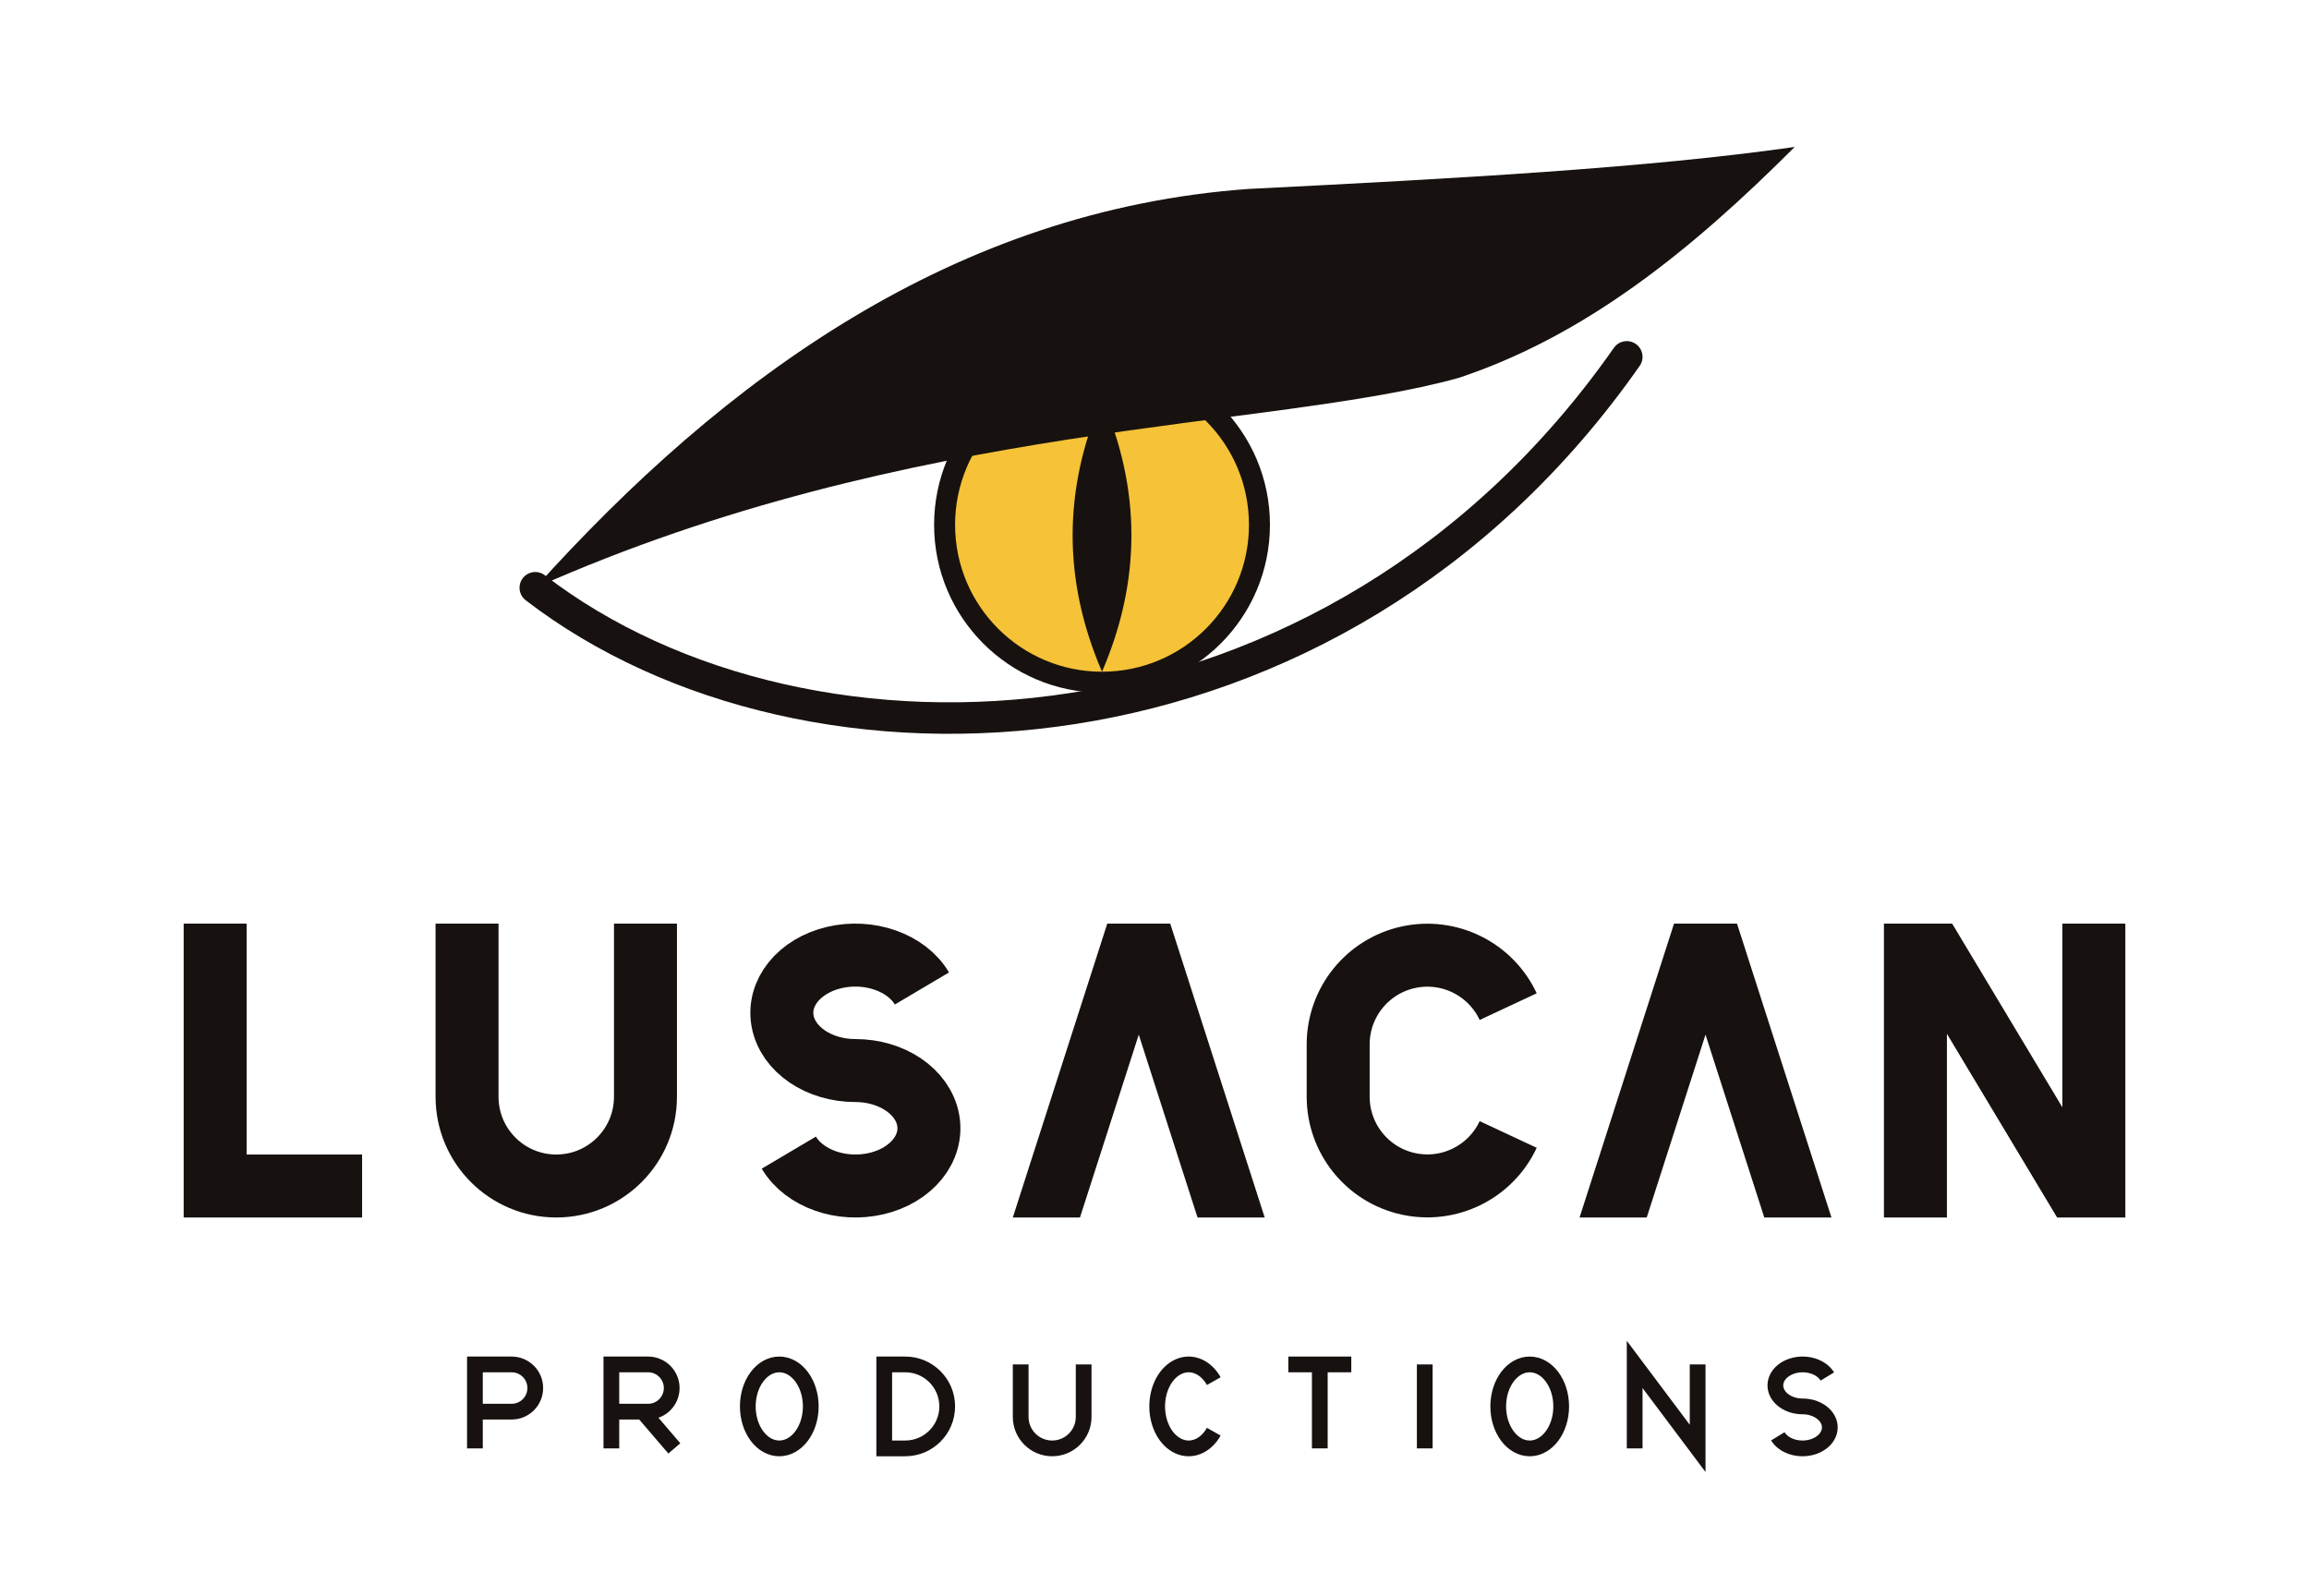
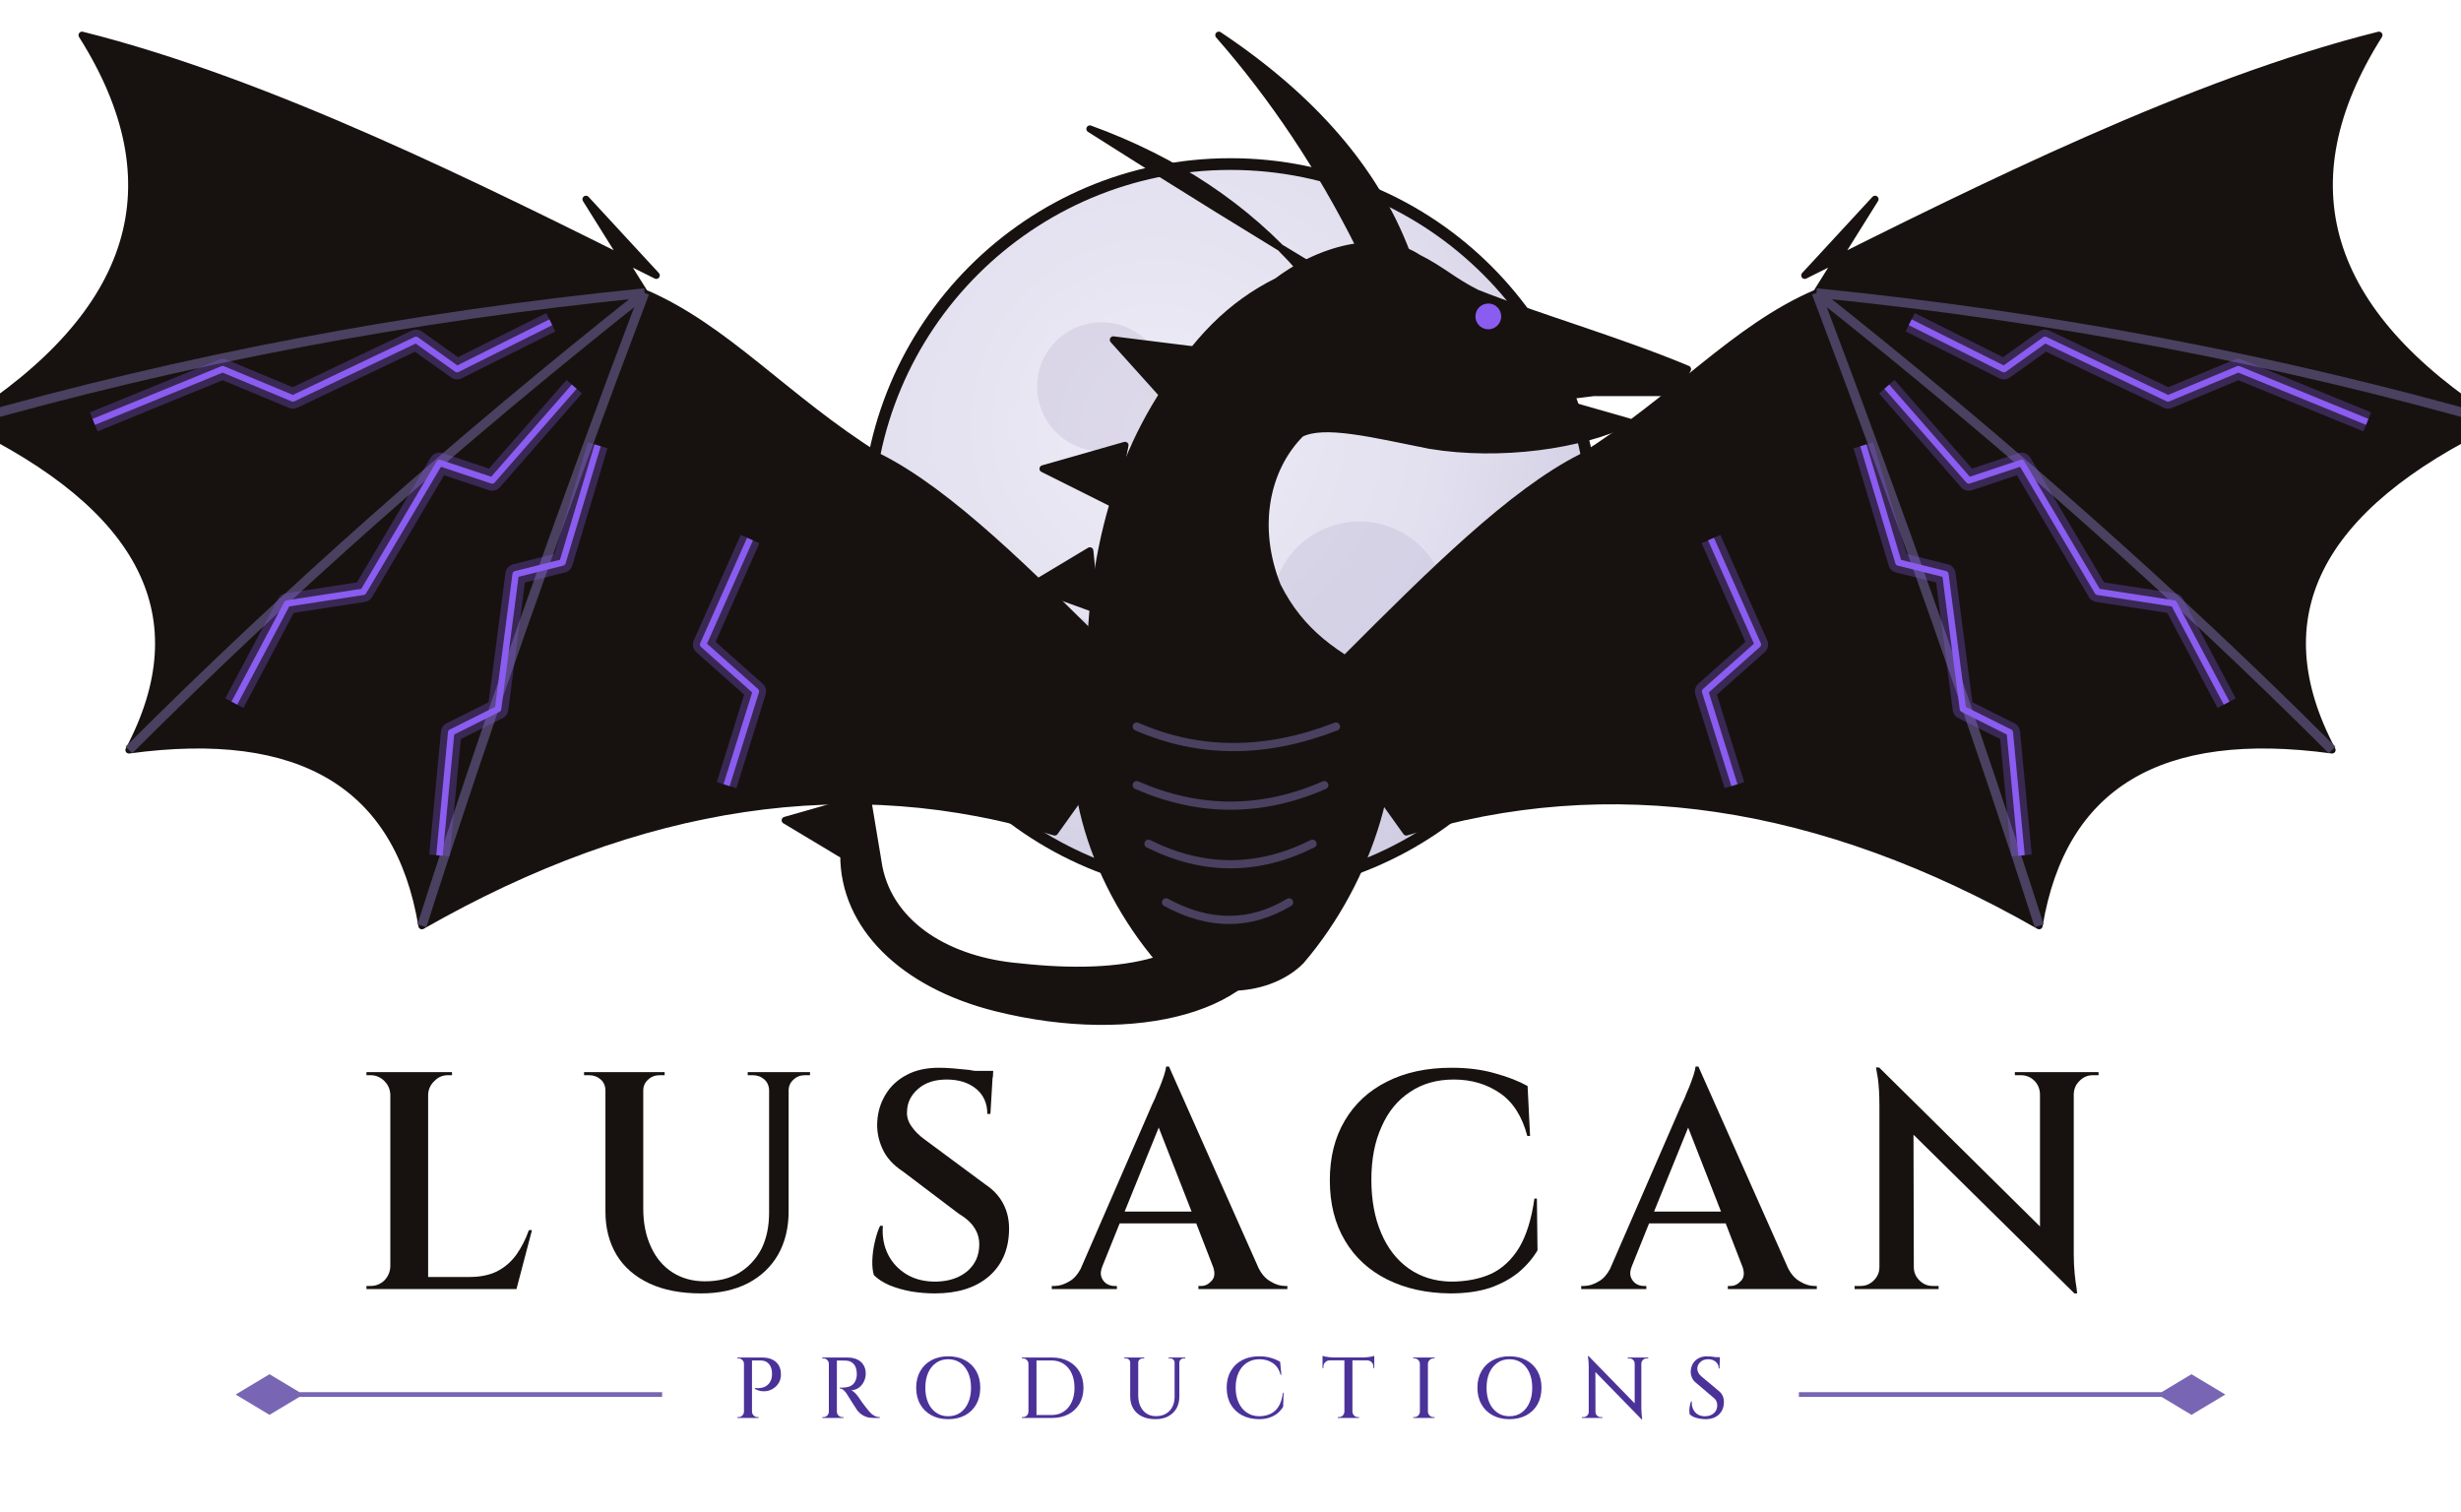
- <svg xmlns="http://www.w3.org/2000/svg" viewBox="0 0 220 152" role="img" aria-labelledby="t">
-   <g transform="translate(47 10)">
-     <circle cx="58" cy="40" r="15" fill="#f5c238" stroke="#17120f" stroke-width="2" />
-     <path d="M58 28Q63.6 41 58 54Q52.4 41 58 28Z" fill="#17120f" />
-     <path d="M4 46C22 26 44 10 72 8C92 7 110 6 124 4C114 14 104 22 92 26C74 31 40 30 4 46Z" fill="#17120f" />
-     <path d="M4 46C30 66 80 64 108 24" fill="none" stroke="#17120f" stroke-width="3" stroke-linecap="round" />
+ <svg xmlns="http://www.w3.org/2000/svg" viewBox="0 0 420 258" role="img" aria-labelledby="lusacan-t">
+   <defs>
+     <radialGradient id="lusacan-lua" cx=".4" cy=".36" r=".72">
+       <stop offset="0" stop-color="#eeecf6" />
+       <stop offset=".55" stop-color="#e2dfef" />
+       <stop offset="1" stop-color="#cdc9e0" />
+     </radialGradient>
+     <linearGradient id="lusacan-prata" x1="0" y1="0" x2="0" y2="1">
+       <stop offset="0" stop-color="#17120f" />
+       <stop offset="1" stop-color="#17120f" />
+     </linearGradient>
+   </defs>
+   <circle cx="210" cy="90" r="62" fill="url(#lusacan-lua)" stroke="#17120f" stroke-width="2" />
+   <g fill="#bdb8d4" opacity=".35">
+     <circle cx="188" cy="66" r="11" />
+     <circle cx="232" cy="104" r="15" />
+     <circle cx="182" cy="112" r="7" />
+     <circle cx="246" cy="70" r="6" />
+     <circle cx="205" cy="136" r="5" />
  </g>
-   <g transform="translate(17.5 88)">
-     <path transform="translate(0 0)" d="M0 0h6v22h11v6H0z" fill="#17120f" />
-     <path transform="translate(24 0)" d="M3 0V16.5A8.5 8.5 0 0 0 20 16.5V0" fill="none" stroke="#17120f" stroke-width="6" />
-     <path transform="translate(54 0)" d="M16.34 6.18A7 5.5 0 1 0 10 14A7 5.5 0 1 1 3.66 21.82" fill="none" stroke="#17120f" stroke-width="6" />
-     <path transform="translate(79 0)" d="M0 28L9 0h6l9 28h-6.4L12 10.58L6.4 28z" fill="#17120f" />
-     <path transform="translate(107 0)" d="M19.2 7.91A8.5 8.5 0 0 0 3 11.5V16.5A8.5 8.5 0 0 0 19.2 20.09" fill="none" stroke="#17120f" stroke-width="6" />
-     <path transform="translate(133 0)" d="M0 28L9 0h6l9 28h-6.4L12 10.58L6.4 28z" fill="#17120f" />
-     <path transform="translate(162 0)" d="M0 28V0h6.5L17 17.5V0h6v28h-6.5L6 10.5V28z" fill="#17120f" />
+   <g transform="translate(210 118)">
+     <path d="M8 40C6 54 -16 60 -40 54C-56 50 -66 40 -66 28L-60 30C-58 40 -48 46 -36 47C-18 49 -4 46 -2 36ZM-66 28L-76 22L-62 18L-60 30Z" fill="#17120f" stroke="#17120f" stroke-width="1.2" stroke-linejoin="round" />
+     <g transform="translate(-20 0)">
+       <path d="M0 -6C-14 -20 -28 -34 -40 -40C-56 -50 -66 -62 -80 -68L-90 -84L-78 -71C-108 -86 -144 -104 -176 -112Q-152 -74 -196 -46Q-150 -24 -168 10Q-124 4 -118 40Q-62 8 -10 24L0 10Z" fill="#17120f" stroke="#17120f" stroke-width="1.2" stroke-linejoin="round" />
+       <path d="M-80 -68Q-140 -62 -196 -46M-80 -68Q-128 -30 -168 10M-80 -68Q-102 -10 -118 40" fill="none" stroke="#4a4060" stroke-width="1.6" />
+       <path d="M-96 -63L-112 -55L-119 -60L-140 -50L-152 -55L-174 -46M-92 -52L-106 -36L-115 -39L-128 -17L-141 -15L-150 2M-88 -42L-94 -22L-102 -20L-105 3L-113 7L-115 28M-62 -26L-70 -8L-61 0L-66 16" fill="none" stroke="#8a5cf0" stroke-width="3.5" stroke-opacity=".3" stroke-linejoin="round" />
+       <path d="M-96 -63L-112 -55L-119 -60L-140 -50L-152 -55L-174 -46M-92 -52L-106 -36L-115 -39L-128 -17L-141 -15L-150 2M-88 -42L-94 -22L-102 -20L-105 3L-113 7L-115 28M-62 -26L-70 -8L-61 0L-66 16" fill="none" stroke="#8a5cf0" stroke-width="1.1" stroke-linejoin="round" />
+     </g>
+     <g transform="translate(20 0) scale(-1 1)">
+       <path d="M0 -6C-14 -20 -28 -34 -40 -40C-56 -50 -66 -62 -80 -68L-90 -84L-78 -71C-108 -86 -144 -104 -176 -112Q-152 -74 -196 -46Q-150 -24 -168 10Q-124 4 -118 40Q-62 8 -10 24L0 10Z" fill="#17120f" stroke="#17120f" stroke-width="1.2" stroke-linejoin="round" />
+       <path d="M-80 -68Q-140 -62 -196 -46M-80 -68Q-128 -30 -168 10M-80 -68Q-102 -10 -118 40" fill="none" stroke="#4a4060" stroke-width="1.6" />
+       <path d="M-96 -63L-112 -55L-119 -60L-140 -50L-152 -55L-174 -46M-92 -52L-106 -36L-115 -39L-128 -17L-141 -15L-150 2M-88 -42L-94 -22L-102 -20L-105 3L-113 7L-115 28M-62 -26L-70 -8L-61 0L-66 16" fill="none" stroke="#8a5cf0" stroke-width="3.5" stroke-opacity=".3" stroke-linejoin="round" />
+       <path d="M-96 -63L-112 -55L-119 -60L-140 -50L-152 -55L-174 -46M-92 -52L-106 -36L-115 -39L-128 -17L-141 -15L-150 2M-88 -42L-94 -22L-102 -20L-105 3L-113 7L-115 28M-62 -26L-70 -8L-61 0L-66 16" fill="none" stroke="#8a5cf0" stroke-width="1.1" stroke-linejoin="round" />
+     </g>
+     <path d="M12 -72Q-2 -88 -24 -96Q-2 -82 18 -70ZM22 -76Q12 -96 -2 -112Q22 -96 30 -75ZM20 -46L4 -52L18 -54Z" fill="#17120f" stroke="#17120f" stroke-width="1.2" stroke-linejoin="round" />
+     <path d="M-23 -14L-34 -18L-24 -24ZM-20 -32L-32 -38L-18 -42ZM-11 -50L-20 -60L-4 -58Z" fill="#17120f" stroke="#17120f" stroke-width="1.2" stroke-linejoin="round" />
+     <path d="M-24 -2C-24 -16 -22 -34 -12 -50C-6 -60 0 -66 8 -70C16 -76 26 -78 32 -74C36 -72 38 -70 42 -68C52 -64 66 -60 78 -55L76 -51L62 -51L54 -50L68 -46C60 -42 46 -40 34 -42C24 -44 16 -46 12 -44C6 -38 4 -28 8 -18C12 -10 18 -6 26 -2C30 12 24 32 12 46C6 52 -6 52 -12 46C-24 32 -30 12 -24 -2Z" fill="#17120f" stroke="#17120f" stroke-width="1.2" stroke-linejoin="round" />
+     <path d="M-16 6Q0 13 18 6M-16 16Q0 23 16 16M-14 26Q0 33 14 26M-11 36Q0 42 10 36" fill="none" stroke="#4a4060" stroke-width="1.4" stroke-linecap="round" />
+     <circle cx="44" cy="-64" r="2.2" fill="#8a5cf0" />
  </g>
-   <g transform="translate(45.25 130)">
-     <path transform="translate(0 0)" d="M0 8V0H3.5A2.25 2.25 0 0 1 3.5 4.5H0" fill="none" stroke="#17120f" stroke-width="1.5" />
-     <path transform="translate(13 0)" d="M0 8V0H3.5A2.25 2.25 0 0 1 3.5 4.5H0M3 4.5L6 8" fill="none" stroke="#17120f" stroke-width="1.5" />
-     <path transform="translate(26 0)" d="M3 0A3 4 0 1 0 3 8A3 4 0 1 0 3 0Z" fill="none" stroke="#17120f" stroke-width="1.5" />
-     <path transform="translate(39 0)" d="M0 0H2A4 4 0 0 1 2 8H0Z" fill="none" stroke="#17120f" stroke-width="1.5" />
-     <path transform="translate(52 0)" d="M0 0V5A3 3 0 0 0 6 5V0" fill="none" stroke="#17120f" stroke-width="1.5" />
-     <path transform="translate(65 0)" d="M5.4 1.59A3 4 0 1 0 5.4 6.41" fill="none" stroke="#17120f" stroke-width="1.5" />
-     <path transform="translate(77.5 0)" d="M0 0H6M3 0V8" fill="none" stroke="#17120f" stroke-width="1.5" />
-     <path transform="translate(90.5 0)" d="M0 0V8" fill="none" stroke="#17120f" stroke-width="1.5" />
-     <path transform="translate(97.5 0)" d="M3 0A3 4 0 1 0 3 8A3 4 0 1 0 3 0Z" fill="none" stroke="#17120f" stroke-width="1.5" />
-     <path transform="translate(110.5 0)" d="M0 8V0L6 8V0" fill="none" stroke="#17120f" stroke-width="1.5" />
-     <path transform="translate(123.5 0)" d="M5.36 1.15A2.6 2 0 1 0 3 4A2.6 2 0 1 1 0.64 6.85" fill="none" stroke="#17120f" stroke-width="1.5" />
+   <g transform="translate(60 220) scale(0.0529)" fill="url(#lusacan-prata)">
+     <path transform="translate(0 0)" d="M582 -190L532 0L48 0L48 -10L61 -10Q87 -10 106 -28Q124 -47 125 -73L125 -627Q124 -653 106 -671Q87 -690 61 -690L48 -690L48 -700L324 -700L324 -690L311 -690Q285 -690 267 -671Q248 -653 247 -627L247 -39L381 -39Q432 -39 469 -57Q506 -76 531 -110Q556 -145 572 -190L582 -190Z" />
+     <path transform="translate(708 0)" d="M302 -700L302 -690L286 -690Q264 -690 249 -676Q233 -662 233 -640L233 -260Q233 -189 258 -136Q282 -83 327 -54Q372 -25 432 -25Q496 -25 542 -52Q588 -80 614 -129Q639 -179 639 -247L639 -640Q639 -662 624 -676Q608 -690 586 -690L570 -690L570 -700L771 -700L771 -690L755 -690Q733 -690 718 -676Q702 -662 702 -640L702 -251Q702 -171 668 -111Q634 -52 571 -19Q507 14 420 14Q322 14 253 -18Q183 -51 147 -110Q111 -170 111 -250L111 -640Q111 -662 96 -676Q80 -690 58 -690L42 -690L42 -700L302 -700Z" />
+     <path transform="translate(1627 0)" d="M268 -714Q287 -714 313 -712Q339 -710 366 -707Q375 -705 384 -704L443 -704L442 -683L441 -683L434 -565L424 -565Q424 -616 388 -646Q351 -676 293 -676Q235 -676 201 -646Q166 -616 165 -573Q163 -548 180 -524Q196 -501 224 -481L417 -338Q458 -311 477 -272Q496 -234 494 -186Q491 -94 428 -40Q364 14 255 14Q218 14 180 8Q141 1 109 -12Q77 -26 58 -45Q52 -65 53 -93Q54 -122 61 -152Q68 -183 78 -204L87 -204Q83 -153 104 -111Q125 -70 166 -46Q206 -23 261 -24Q323 -26 361 -59Q398 -92 398 -144Q398 -174 382 -198Q366 -223 332 -243L151 -380Q105 -410 86 -452Q66 -495 69 -541Q72 -589 96 -628Q120 -668 164 -691Q207 -714 268 -714Z" />
+     <path transform="translate(2281 0)" d="M356 -718L645 -68Q660 -38 683 -25Q707 -10 730 -10L738 -10L738 0L451 0L451 -10L460 -10Q479 -10 494 -27Q508 -42 499 -70L444 -212L197 -212L141 -73L141 -73Q133 -53 138 -39Q143 -25 155 -17Q167 -10 179 -10L188 -10L188 0L-22 0L-22 -10L-13 -10Q10 -10 35 -25Q56 -37 71 -65L302 -596Q304 -600 311 -615Q317 -631 326 -651Q334 -671 340 -689Q346 -708 347 -718L356 -718ZM323 -521L213 -250L429 -250L323 -521Z" />
+     <path transform="translate(3106 0)" d="M718 -292L720 -125Q697 -86 659 -54Q621 -23 567 -4Q512 14 439 14Q323 13 235 -31Q147 -75 99 -156Q50 -238 50 -351Q50 -462 98 -543Q146 -625 234 -669Q322 -714 443 -714Q521 -714 583 -696Q645 -679 688 -655L696 -494L687 -494Q662 -589 599 -632Q535 -676 450 -676Q368 -676 309 -636Q249 -597 217 -524Q184 -452 184 -353Q184 -254 216 -180Q247 -107 305 -66Q362 -26 439 -24Q514 -24 570 -49Q625 -75 661 -134Q696 -193 710 -292L718 -292Z" />
+     <path transform="translate(3989 0)" d="M356 -718L645 -68Q660 -38 683 -25Q707 -10 730 -10L738 -10L738 0L451 0L451 -10L460 -10Q479 -10 494 -27Q508 -42 499 -70L444 -212L197 -212L141 -73L141 -73Q133 -53 138 -39Q143 -25 155 -17Q167 -10 179 -10L188 -10L188 0L-22 0L-22 -10L-13 -10Q10 -10 35 -25Q56 -37 71 -65L302 -596Q304 -600 311 -615Q317 -631 326 -651Q334 -671 340 -689Q346 -708 347 -718L356 -718ZM323 -521L213 -250L429 -250L323 -521Z" />
+     <path transform="translate(4814 0)" d="M114 -715L633 -202L633 -629Q632 -655 615 -672Q597 -690 571 -690L552 -690L552 -700L822 -700L822 -690L804 -690Q779 -690 761 -672Q743 -655 742 -629L742 -114Q742 -78 745 -49Q748 -20 751 -3L753 14L744 14L225 -498L226 -71L226 -71Q226 -46 244 -28Q262 -10 287 -10L306 -10L306 0L35 0L35 -10L54 -10Q79 -10 97 -28Q115 -46 115 -71L115 -590Q115 -644 110 -680L104 -715L114 -715Z" />
  </g>
+   <g transform="translate(125.02 242) scale(0.01474)" fill="#4b3299">
+     <path transform="translate(0 0)" d="M132 -73L132 -627Q132 -653 113 -671Q94 -690 68 -690L56 -690L55 -700L340 -700Q412 -700 461 -676Q509 -653 535 -609Q560 -566 560 -507Q561 -460 543 -421Q524 -383 493 -357Q462 -331 423 -318Q383 -306 341 -310Q299 -314 259 -337L259 -347L275 -346Q290 -344 315 -346Q339 -348 366 -358Q392 -368 416 -392Q439 -416 451 -457Q454 -469 456 -485Q458 -502 457 -517Q456 -584 422 -625Q387 -666 324 -666L225 -666L225 -73Q226 -47 245 -28Q263 -10 289 -10L302 -10L302 0L55 0L55 -10L68 -10Q94 -10 113 -28Q131 -47 132 -73Z" />
+     <path transform="translate(983 0)" d="M132 -73L132 -627Q131 -653 113 -671Q94 -690 68 -690L55 -690L55 -700L349 -700Q394 -700 433 -688Q472 -676 500 -652Q527 -629 543 -594Q559 -559 559 -512Q559 -466 538 -422Q517 -379 480 -351Q442 -323 391 -321Q413 -313 435 -290Q457 -267 473 -245Q473 -244 486 -226Q498 -208 517 -181Q536 -155 556 -129Q575 -103 590 -86Q610 -62 630 -45Q649 -29 672 -19Q694 -10 722 -10L722 0L652 0Q604 0 567 -12Q530 -25 503 -46Q476 -68 457 -93Q453 -100 441 -119Q428 -138 413 -162Q397 -187 382 -211Q367 -235 356 -252Q345 -270 342 -275Q325 -302 304 -321Q283 -341 258 -342L258 -352Q259 -352 273 -351Q286 -351 304 -352Q330 -353 360 -361Q389 -369 414 -392Q438 -415 450 -460Q453 -470 455 -485Q456 -500 455 -516Q454 -585 421 -623Q387 -662 333 -664Q310 -666 285 -665Q260 -665 242 -665L225 -665L225 -73Q225 -47 244 -28Q263 -10 289 -10L301 -10L301 0L55 0L55 -10L68 -10Q94 -10 113 -28Q131 -47 132 -73Z" />
+     <path transform="translate(2063 0)" d="M433 -714Q545 -714 629 -669Q712 -624 759 -542Q805 -460 805 -350Q805 -240 759 -158Q712 -76 629 -31Q545 14 433 14Q323 14 240 -31Q156 -76 110 -158Q63 -240 63 -350Q63 -460 110 -542Q156 -624 240 -669Q323 -714 433 -714ZM433 -20Q514 -20 573 -61Q632 -102 665 -176Q698 -250 698 -350Q698 -450 665 -524Q632 -598 573 -639Q514 -680 433 -680Q354 -680 295 -639Q235 -598 202 -524Q169 -450 169 -350Q169 -250 202 -176Q235 -102 295 -61Q354 -20 433 -20Z" />
+     <path transform="translate(3295 0)" d="M401 -700Q512 -700 594 -657Q676 -614 722 -535Q768 -456 768 -350Q768 -244 722 -165Q676 -87 594 -43Q512 0 401 0L54 0L54 -10L67 -10Q93 -10 112 -28Q130 -47 131 -73L131 -627Q131 -653 112 -671Q93 -690 67 -690L55 -690L54 -700L401 -700ZM224 -666L224 -34L397 -34Q478 -34 538 -73Q598 -112 631 -183Q664 -254 664 -350Q664 -446 631 -517Q598 -588 538 -627Q478 -666 397 -666L224 -666Z" />
+     <path transform="translate(4489 0)" d="M277 -700L277 -690L261 -690Q239 -690 224 -676Q208 -662 208 -640L208 -260Q208 -188 234 -134Q259 -80 306 -50Q352 -21 414 -21Q479 -21 528 -49Q576 -77 603 -128Q629 -179 629 -247L629 -640Q629 -662 614 -676Q598 -690 576 -690L560 -690L560 -700L753 -700L753 -690L737 -690Q715 -690 700 -676Q684 -662 684 -640L684 -249Q684 -170 651 -111Q617 -52 555 -19Q492 14 408 14Q317 14 251 -18Q185 -51 150 -110Q115 -169 115 -248L115 -640Q115 -662 100 -676Q84 -690 62 -690L46 -690L46 -700L277 -700Z" />
+     <path transform="translate(5666 0)" d="M714 -292L709 -130Q684 -89 646 -56Q607 -24 553 -5Q499 14 428 14Q318 13 234 -31Q149 -76 102 -157Q55 -239 55 -351Q55 -461 102 -542Q148 -624 233 -669Q317 -714 433 -714Q509 -714 570 -695Q631 -677 674 -650L688 -499L679 -499Q655 -591 590 -635Q524 -680 437 -680Q351 -680 289 -639Q227 -599 193 -525Q159 -452 159 -352Q159 -253 193 -179Q226 -105 287 -63Q347 -22 428 -20Q501 -20 559 -46Q617 -72 655 -131Q693 -191 706 -292L714 -292Z" />
+     <path transform="translate(6813 0)" d="M617 -719L617 -577L607 -578L607 -593Q607 -625 587 -645Q566 -666 534 -667L364 -667L364 -73Q365 -47 384 -28Q402 -10 428 -10L441 -10L441 0L194 0L194 -10L207 -10Q233 -10 252 -28Q270 -47 271 -73L271 -667L101 -667Q69 -666 49 -645Q28 -625 28 -593L28 -578L18 -577L18 -719Q28 -715 49 -711Q69 -707 94 -704Q119 -701 140 -701L495 -701Q517 -701 542 -704Q566 -707 587 -711Q608 -715 617 -719Z" />
+     <path transform="translate(7827 0)" d="M131 -73L131 -627Q130 -653 112 -671Q93 -690 67 -690L54 -690L54 -700L301 -700L301 -690L288 -690Q262 -690 244 -671Q225 -653 224 -627L224 -73Q225 -47 244 -28Q262 -10 288 -10L301 -10L301 0L54 0L54 -10L67 -10Q93 -10 112 -28Q130 -47 131 -73Z" />
+     <path transform="translate(8561 0)" d="M433 -714Q545 -714 629 -669Q712 -624 759 -542Q805 -460 805 -350Q805 -240 759 -158Q712 -76 629 -31Q545 14 433 14Q323 14 240 -31Q156 -76 110 -158Q63 -240 63 -350Q63 -460 110 -542Q156 -624 240 -669Q323 -714 433 -714ZM433 -20Q514 -20 573 -61Q632 -102 665 -176Q698 -250 698 -350Q698 -450 665 -524Q632 -598 573 -639Q514 -680 433 -680Q354 -680 295 -639Q235 -598 202 -524Q169 -450 169 -350Q169 -250 202 -176Q235 -102 295 -61Q354 -20 433 -20Z" />
+     <path transform="translate(9793 0)" d="M120 -715L652 -169L652 -629Q651 -655 634 -672Q616 -690 590 -690L571 -690L571 -700L809 -700L809 -690L791 -690Q766 -690 748 -672Q730 -655 729 -629L729 -114Q729 -80 732 -50Q734 -21 737 -4L739 14L730 14L197 -532L198 -71L198 -71Q198 -46 216 -28Q234 -10 259 -10L278 -10L278 0L40 0L40 -10L59 -10Q84 -10 102 -28Q120 -46 120 -71L120 -590Q120 -643 115 -679L110 -715L120 -715Z" />
+     <path transform="translate(11022 0)" d="M260 -714Q277 -714 299 -712Q321 -710 344 -707Q352 -705 359 -704L409 -704L409 -683L409 -683L405 -573L396 -573Q396 -622 361 -651Q326 -680 273 -680Q217 -680 183 -647Q148 -615 148 -571Q147 -549 160 -524Q172 -500 198 -479L393 -316Q428 -289 443 -253Q457 -218 456 -180Q454 -92 397 -39Q340 14 243 14Q212 14 177 8Q141 2 110 -10Q79 -23 60 -43Q55 -61 56 -87Q56 -114 62 -142Q67 -170 76 -192L85 -192Q80 -141 100 -101Q119 -61 157 -39Q194 -18 243 -20Q302 -22 341 -56Q379 -91 379 -147Q379 -176 366 -200Q353 -224 326 -243L140 -401Q102 -429 86 -467Q70 -505 72 -543Q74 -588 96 -627Q118 -667 160 -690Q201 -714 260 -714Z" />
+   </g>
+   <path d="M46 238H113M307 238H374M41 238L46 235L51 238L46 241ZM369 238L374 235L379 238L374 241Z" fill="#4b3299" stroke="#4b3299" stroke-width=".8" opacity=".75" />
</svg>
